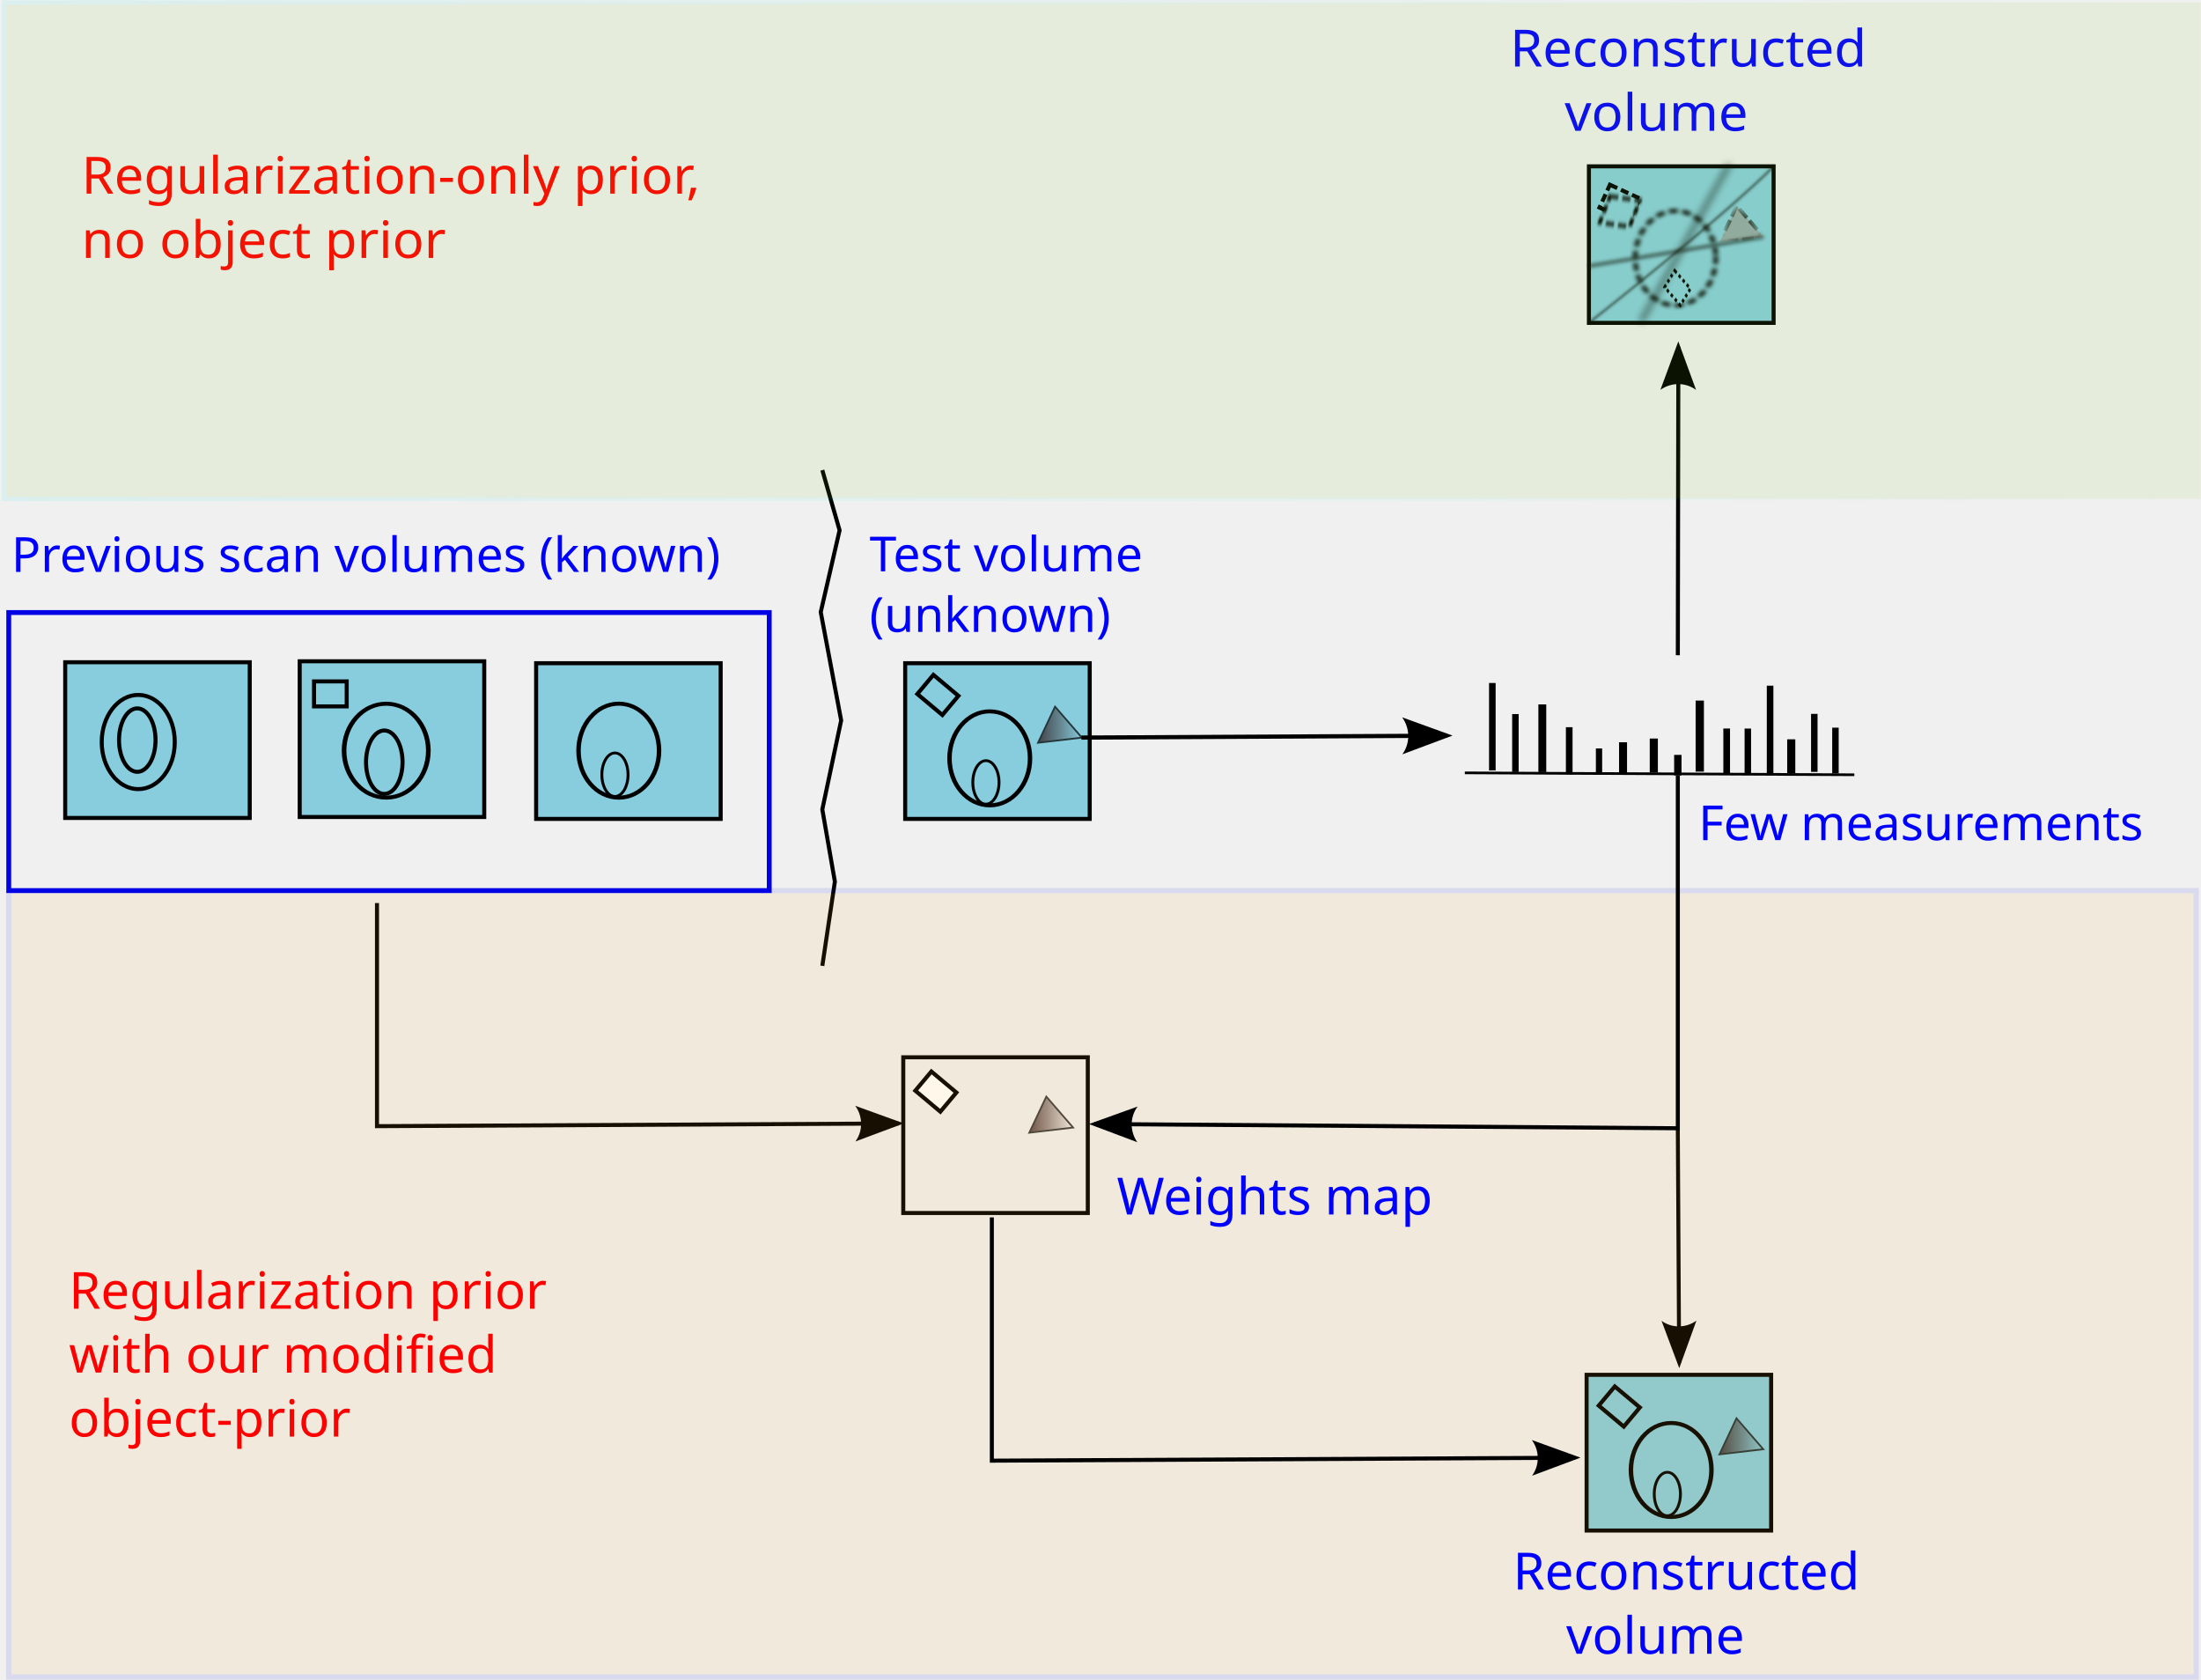
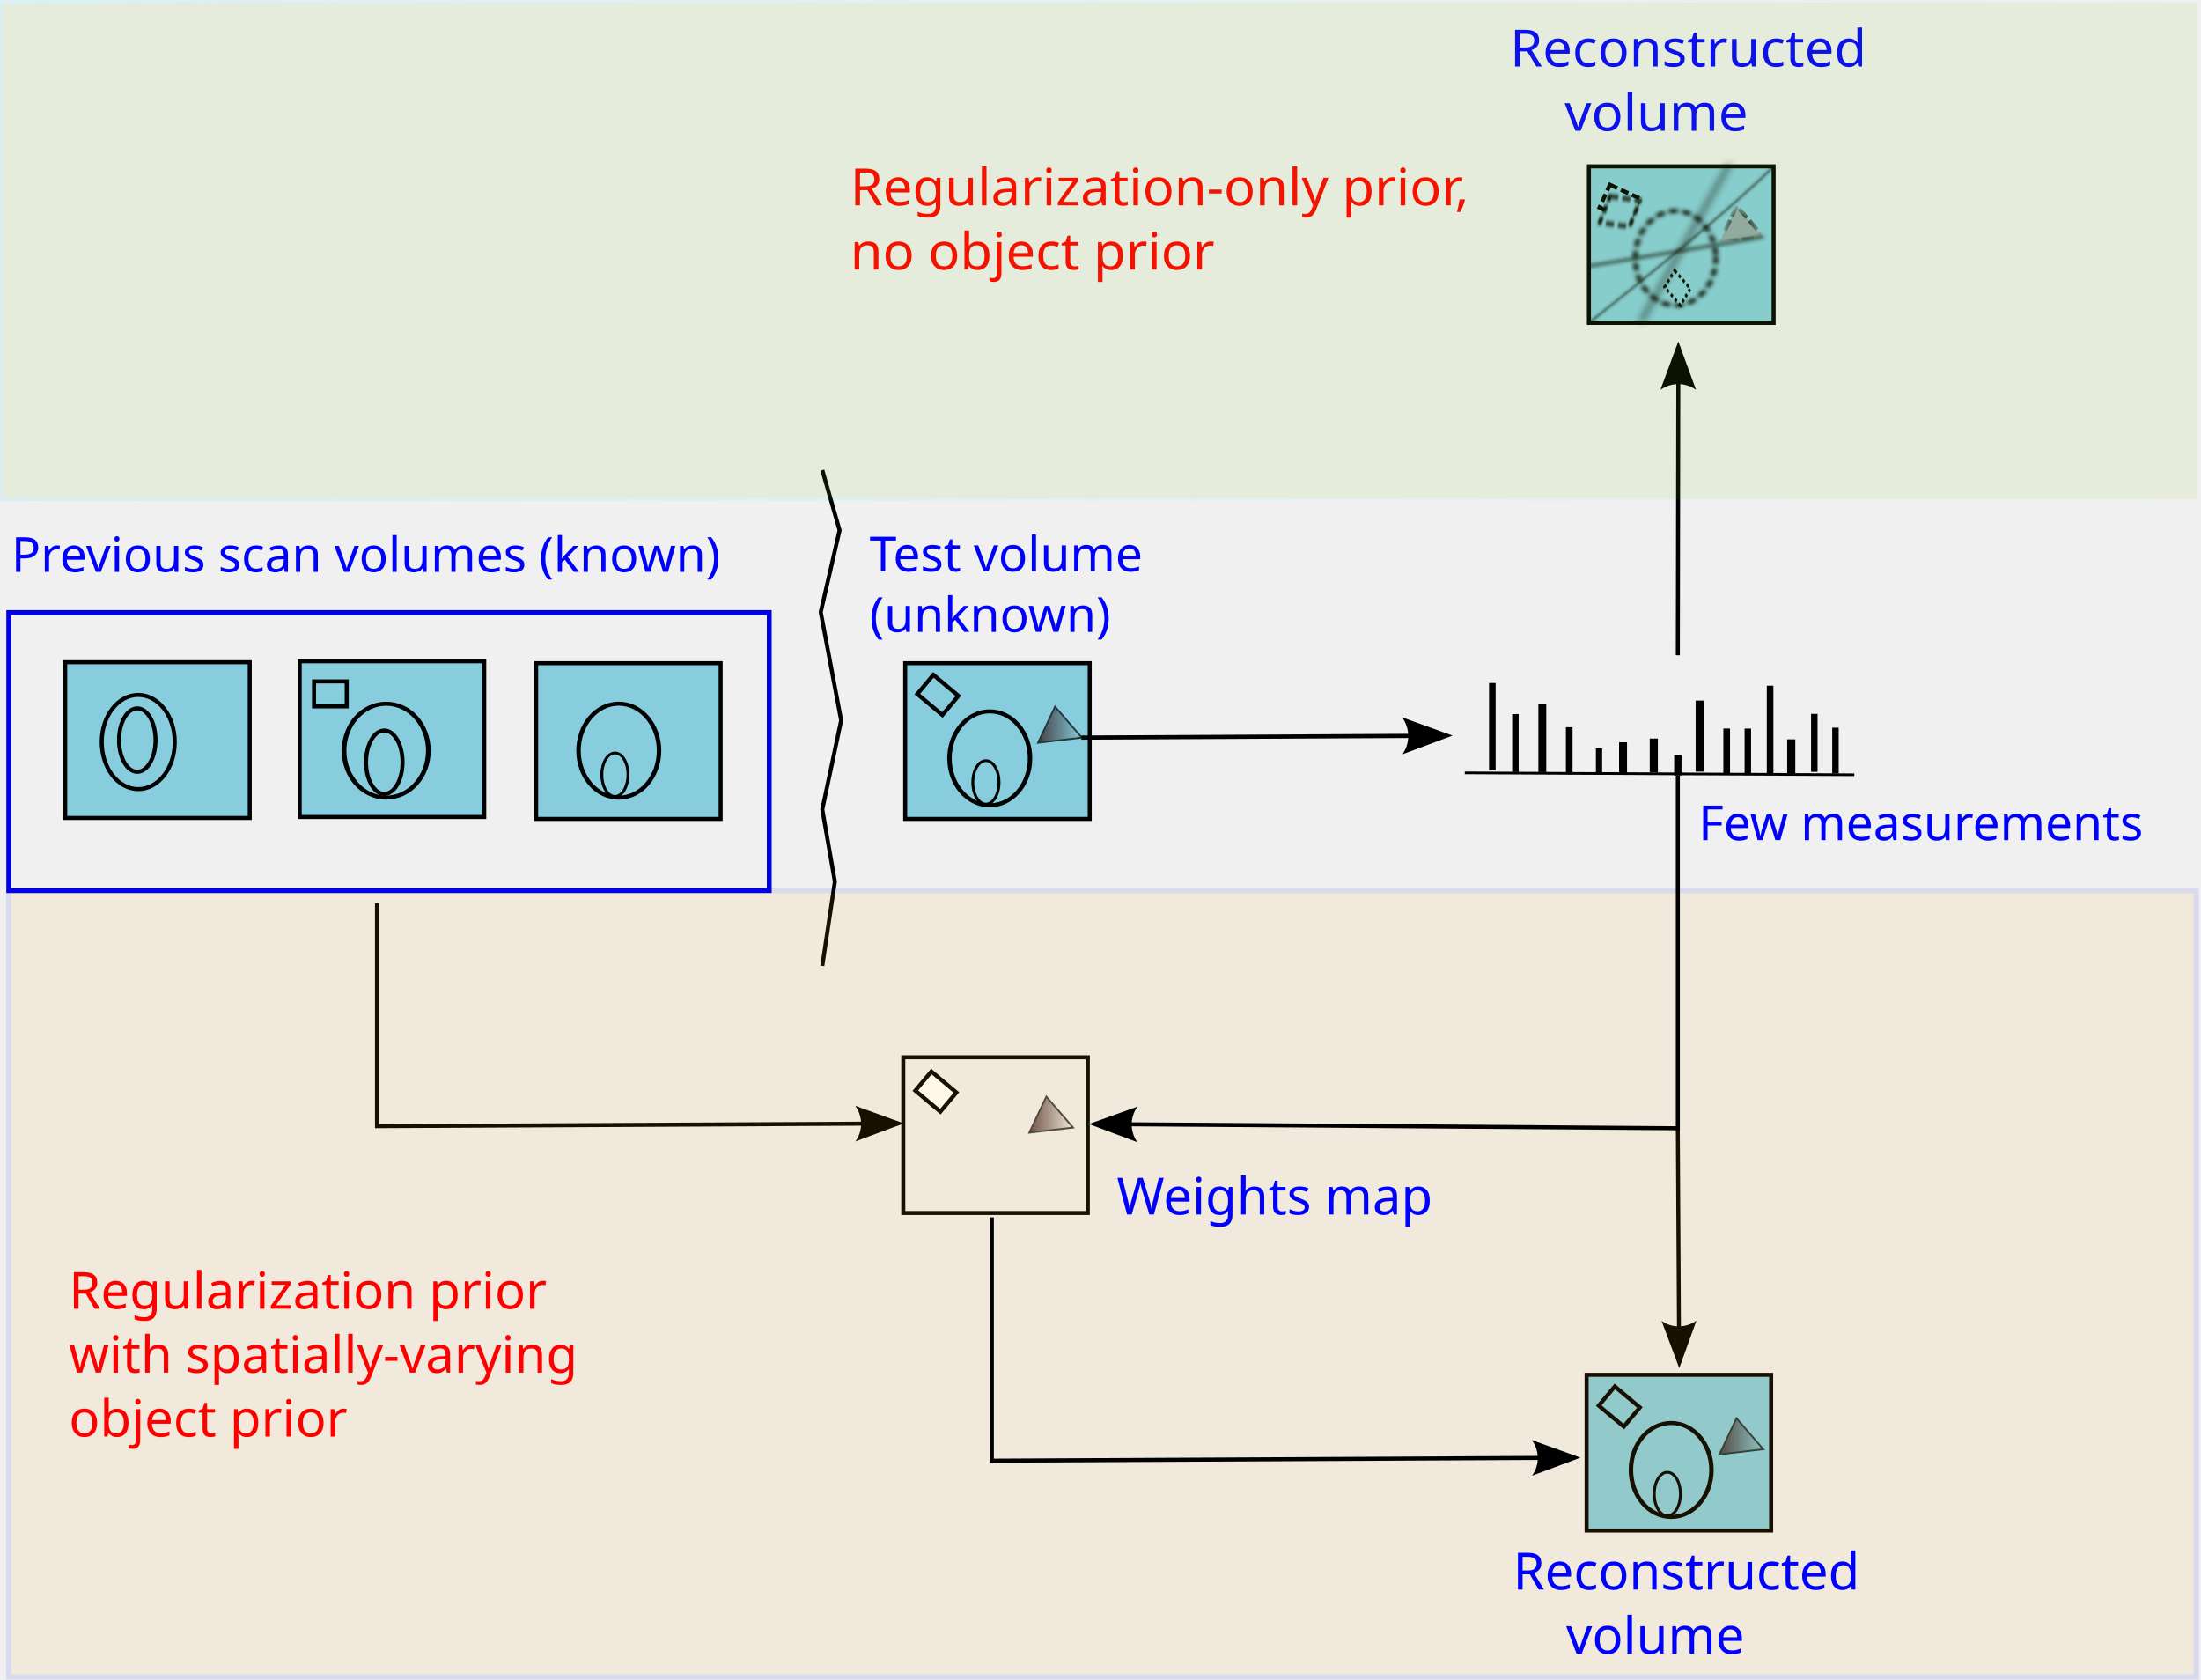
<svg xmlns="http://www.w3.org/2000/svg" xmlns:ns1="http://www.openswatchbook.org/uri/2009/osb" xmlns:xlink="http://www.w3.org/1999/xlink" width="1635.803" height="1248.169" id="svg2" version="1.1">
  <defs id="defs4">
    <linearGradient id="linearGradient2675">
      <stop style="stop-color:#00e6e6;stop-opacity:1;" offset="0" id="stop2671" />
      <stop style="stop-color:#00e6e6;stop-opacity:0;" offset="1" id="stop2673" />
    </linearGradient>
    <marker orient="auto" refY="0" refX="0" id="marker1698" style="overflow:visible">
      <path id="path1438" d="M 0,0 5,-5 -12.5,0 5,5 Z" style="fill:#000000;fill-opacity:1;fill-rule:evenodd;stroke:#000000;stroke-width:1pt;stroke-opacity:1" transform="matrix(-0.8,0,0,-0.8,-10,0)" />
    </marker>
    <linearGradient id="linearGradient5556">
      <stop style="stop-color:#000000;stop-opacity:1;" offset="0" id="stop5558" />
      <stop style="stop-color:#000000;stop-opacity:0;" offset="1" id="stop5560" />
    </linearGradient>
    <linearGradient id="linearGradient3961">
      <stop style="stop-color:#290c0c;stop-opacity:1;" offset="0" id="stop3963" />
      <stop style="stop-color:#290c0c;stop-opacity:0;" offset="1" id="stop3965" />
    </linearGradient>
    <linearGradient id="linearGradient5405" ns1:paint="solid">
      <stop style="stop-color:#5fa9a5;stop-opacity:1;" offset="0" id="stop5407" />
    </linearGradient>
    <linearGradient id="linearGradient5381" ns1:paint="solid">
      <stop style="stop-color:#fda807;stop-opacity:1;" offset="0" id="stop5383" />
    </linearGradient>
    <linearGradient id="linearGradient6031" ns1:paint="solid">
      <stop style="stop-color:#ffffff;stop-opacity:1;" offset="0" id="stop6033" />
    </linearGradient>
    <marker orient="auto" refY="0" refX="0" id="Arrow2Send" style="overflow:visible">
      <path id="path4406" style="fill-rule:evenodd;stroke-width:0.625;stroke-linejoin:round" d="M 8.719,4.034 -2.207,0.016 8.719,-4.002 c -1.745,2.372 -1.735,5.617 -6e-7,8.035 z" transform="matrix(-0.3,0,0,-0.3,0.69,0)" />
    </marker>
    <marker orient="auto" refY="0" refX="0" id="Arrow2Mend" style="overflow:visible">
      <path id="path4400" style="fill-rule:evenodd;stroke-width:0.625;stroke-linejoin:round" d="M 8.719,4.034 -2.207,0.016 8.719,-4.002 c -1.745,2.372 -1.735,5.617 -6e-7,8.035 z" transform="scale(-0.6)" />
    </marker>
    <marker orient="auto" refY="0" refX="0" id="Arrow1Lend" style="overflow:visible">
      <path id="path4435" d="M 0,0 5,-5 -12.5,0 5,5 Z" style="fill-rule:evenodd;stroke:#000000;stroke-width:1pt" transform="matrix(-0.8,0,0,-0.8,-10,0)" />
    </marker>
    <marker orient="auto" refY="0" refX="0" id="Arrow2Lend" style="overflow:visible">
      <path id="path4453" style="fill-rule:evenodd;stroke-width:0.625;stroke-linejoin:round" d="M 8.719,4.034 -2.207,0.016 8.719,-4.002 c -1.745,2.372 -1.735,5.617 -6e-7,8.035 z" transform="matrix(-1.1,0,0,-1.1,-1.1,0)" />
    </marker>
    <marker orient="auto" refY="0" refX="0" id="Arrow2Lend-2" style="overflow:visible">
      <path id="path4453-8" style="fill-rule:evenodd;stroke-width:0.625;stroke-linejoin:round" d="M 8.719,4.034 -2.207,0.016 8.719,-4.002 c -1.745,2.372 -1.735,5.617 -6e-7,8.035 z" transform="matrix(-1.1,0,0,-1.1,-1.1,0)" />
    </marker>
    <marker orient="auto" refY="0" refX="0" id="Arrow2Lend-2-1" style="overflow:visible">
      <path id="path4453-8-0" style="fill-rule:evenodd;stroke-width:0.625;stroke-linejoin:round" d="M 8.719,4.034 -2.207,0.016 8.719,-4.002 c -1.745,2.372 -1.735,5.617 -6e-7,8.035 z" transform="matrix(-1.1,0,0,-1.1,-1.1,0)" />
    </marker>
    <marker orient="auto" refY="0" refX="0" id="Arrow2Lend-3" style="overflow:visible">
      <path id="path4453-2" style="fill-rule:evenodd;stroke-width:0.625;stroke-linejoin:round" d="M 8.719,4.034 -2.207,0.016 8.719,-4.002 c -1.745,2.372 -1.735,5.617 -6e-7,8.035 z" transform="matrix(-1.1,0,0,-1.1,-1.1,0)" />
    </marker>
    <marker orient="auto" refY="0" refX="0" id="Arrow2Lend-3-6" style="overflow:visible">
      <path id="path4453-2-1" style="fill-rule:evenodd;stroke-width:0.625;stroke-linejoin:round" d="M 8.719,4.034 -2.207,0.016 8.719,-4.002 c -1.745,2.372 -1.735,5.617 -6e-7,8.035 z" transform="matrix(-1.1,0,0,-1.1,-1.1,0)" />
    </marker>
    <marker orient="auto" refY="0" refX="0" id="Arrow2Lend-0" style="overflow:visible">
      <path id="path4453-6" style="fill-rule:evenodd;stroke-width:0.625;stroke-linejoin:round" d="M 8.719,4.034 -2.207,0.016 8.719,-4.002 c -1.745,2.372 -1.735,5.617 -6e-7,8.035 z" transform="matrix(-1.1,0,0,-1.1,-1.1,0)" />
    </marker>
    <filter id="filter3195" x="-0.25" width="1.5" y="-0.25" height="1.5" style="color-interpolation-filters:sRGB">
      <feColorMatrix id="feColorMatrix3197" values="1 0 0 0 0 0 1 0 0 0 0 0 1 0 0 0 0 0 1 0 " result="result7" />
      <feGaussianBlur id="feGaussianBlur3199" result="result6" stdDeviation="5" />
      <feComposite id="feComposite3201" in2="result7" operator="atop" in="result6" result="result91" />
      <feComposite id="feComposite3203" in2="result91" operator="in" result="fbSourceGraphic" />
      <feColorMatrix result="fbSourceGraphicAlpha" in="fbSourceGraphic" values="0 0 0 -1 0 0 0 0 -1 0 0 0 0 -1 0 0 0 0 1 0" id="feColorMatrix3205" />
      <feColorMatrix id="feColorMatrix3207" values="1 0 0 0 0 0 1 0 0 0 0 0 1 0 0 0 0 0 1 0 " result="result7" in="fbSourceGraphic" />
      <feGaussianBlur id="feGaussianBlur3209" result="result6" stdDeviation="5" />
      <feComposite id="feComposite3211" in2="result7" operator="atop" in="result6" result="result91" />
      <feComposite id="feComposite3213" in2="result91" operator="in" result="fbSourceGraphic" />
      <feColorMatrix result="fbSourceGraphicAlpha" in="fbSourceGraphic" values="0 0 0 -1 0 0 0 0 -1 0 0 0 0 -1 0 0 0 0 1 0" id="feColorMatrix3279" />
      <feGaussianBlur id="feGaussianBlur3281" stdDeviation="5" result="result1" in="fbSourceGraphic" />
      <feTurbulence id="feTurbulence3283" numOctaves="1" seed="0" type="fractalNoise" baseFrequency="0.1" result="result2" />
      <feDisplacementMap id="feDisplacementMap3285" in2="result2" scale="5" yChannelSelector="G" xChannelSelector="R" result="result3" in="result1" />
      <feComposite id="feComposite3287" in2="result3" operator="atop" />
    </filter>
-     <linearGradient xlink:href="#linearGradient5381" id="linearGradient5385" x1="14.22" y1="612.27" x2="1472.534" y2="612.27" gradientUnits="userSpaceOnUse" gradientTransform="matrix(1.117456,0,0,1.201569,-1.183767,-104.2926)" />
+     <linearGradient xlink:href="#linearGradient5381" id="linearGradient5385" x1="14.22" y1="612.27" x2="1472.534" y2="612.27" gradientUnits="userSpaceOnUse" gradientTransform="matrix(1.117456,0,0,1.201569,-1.183826,-104.2926)" />
    <linearGradient xlink:href="#linearGradient3961" id="linearGradient3971" x1="690.929" y1="213.076" x2="724.786" y2="213.076" gradientUnits="userSpaceOnUse" />
    <linearGradient xlink:href="#linearGradient3961-1" id="linearGradient3971-8" x1="690.929" y1="213.076" x2="724.786" y2="213.076" gradientUnits="userSpaceOnUse" />
    <linearGradient id="linearGradient3961-1">
      <stop style="stop-color:#290c0c;stop-opacity:1;" offset="0" id="stop3963-0" />
      <stop style="stop-color:#290c0c;stop-opacity:0;" offset="1" id="stop3965-7" />
    </linearGradient>
    <linearGradient gradientTransform="translate(-5.065489,-3.077751)" y2="213.076" x2="724.786" y1="213.076" x1="690.929" gradientUnits="userSpaceOnUse" id="linearGradient5461" xlink:href="#linearGradient3961-1" />
    <linearGradient xlink:href="#linearGradient3961-0" id="linearGradient3971-1" x1="690.929" y1="213.076" x2="724.786" y2="213.076" gradientUnits="userSpaceOnUse" />
    <linearGradient id="linearGradient3961-0">
      <stop style="stop-color:#290c0c;stop-opacity:1;" offset="0" id="stop3963-2" />
      <stop style="stop-color:#290c0c;stop-opacity:0;" offset="1" id="stop3965-5" />
    </linearGradient>
    <linearGradient xlink:href="#linearGradient3961" id="linearGradient5564" gradientUnits="userSpaceOnUse" x1="690.929" y1="213.076" x2="724.786" y2="213.076" />
    <radialGradient xlink:href="#linearGradient5556" id="radialGradient3233" gradientUnits="userSpaceOnUse" gradientTransform="matrix(1,0,0,0.8388372,0,-25.09556)" cx="784.806" cy="-155.716" fx="784.806" fy="-155.716" r="17.728" />
    <filter style="color-interpolation-filters:sRGB" id="filter1177" x="-0.096" width="1.193" y="-0.128" height="1.256">
      <feGaussianBlur stdDeviation="1.232" id="feGaussianBlur1179" />
    </filter>
    <filter style="color-interpolation-filters:sRGB" id="filter1319" x="-0.068" width="1.137" y="-0.053" height="1.106">
      <feGaussianBlur stdDeviation="1.546" id="feGaussianBlur1321" />
    </filter>
    <filter style="color-interpolation-filters:sRGB" id="filter1380" x="-0.043" width="1.085" y="-0.032" height="1.063">
      <feGaussianBlur stdDeviation="0.357" id="feGaussianBlur1382" />
    </filter>
    <filter style="color-interpolation-filters:sRGB" id="filter1384" x="-0.022" width="1.044" y="-0.026" height="1.052">
      <feGaussianBlur stdDeviation="1.268" id="feGaussianBlur1386" />
    </filter>
    <filter style="color-interpolation-filters:sRGB" id="filter1425" x="-0.1" width="1.2" y="-0.056" height="1.112">
      <feGaussianBlur stdDeviation="2.743" id="feGaussianBlur1427" />
    </filter>
    <filter style="color-interpolation-filters:sRGB" id="filter1431" x="-0.028" width="1.056" y="-0.168" height="1.337">
      <feGaussianBlur stdDeviation="1.512" id="feGaussianBlur1433" />
    </filter>
    <marker orient="auto" refY="0" refX="0" id="Arrow2Lend-0-3" style="overflow:visible">
      <path id="path4453-6-5" style="fill-rule:evenodd;stroke-width:0.625;stroke-linejoin:round" d="M 8.719,4.034 -2.207,0.016 8.719,-4.002 c -1.745,2.372 -1.735,5.617 -6e-7,8.035 z" transform="matrix(-1.1,0,0,-1.1,-1.1,0)" />
    </marker>
    <marker orient="auto" refY="0" refX="0" id="Arrow2Lend-0-7" style="overflow:visible">
      <path id="path4453-6-0" style="fill-rule:evenodd;stroke-width:0.625;stroke-linejoin:round" d="M 8.719,4.034 -2.207,0.016 8.719,-4.002 c -1.745,2.372 -1.735,5.617 -6e-7,8.035 z" transform="matrix(-1.1,0,0,-1.1,-1.1,0)" />
    </marker>
    <marker orient="auto" refY="0" refX="0" id="Arrow2Lend-0-36" style="overflow:visible">
      <path id="path4453-6-06" style="fill-rule:evenodd;stroke-width:0.625;stroke-linejoin:round" d="M 8.719,4.034 -2.207,0.016 8.719,-4.002 c -1.745,2.372 -1.735,5.617 -6e-7,8.035 z" transform="matrix(-1.1,0,0,-1.1,-1.1,0)" />
    </marker>
    <marker orient="auto" refY="0" refX="0" id="Arrow2Lend-0-7-1" style="overflow:visible">
      <path id="path4453-6-0-8" style="fill-rule:evenodd;stroke-width:0.625;stroke-linejoin:round" d="M 8.719,4.034 -2.207,0.016 8.719,-4.002 c -1.745,2.372 -1.735,5.617 -6e-7,8.035 z" transform="matrix(-1.1,0,0,-1.1,-1.1,0)" />
    </marker>
    <marker orient="auto" refY="0" refX="0" id="Arrow2Lend-3-9" style="overflow:visible">
      <path id="path4453-2-2" style="fill-rule:evenodd;stroke-width:0.625;stroke-linejoin:round" d="M 8.719,4.034 -2.207,0.016 8.719,-4.002 c -1.745,2.372 -1.735,5.617 -6e-7,8.035 z" transform="matrix(-1.1,0,0,-1.1,-1.1,0)" />
    </marker>
    <marker orient="auto" refY="0" refX="0" id="Arrow2Lend-0-2" style="overflow:visible">
      <path id="path4453-6-3" style="fill-rule:evenodd;stroke-width:0.625;stroke-linejoin:round" d="M 8.719,4.034 -2.207,0.016 8.719,-4.002 c -1.745,2.372 -1.735,5.617 -6e-7,8.035 z" transform="matrix(-1.1,0,0,-1.1,-1.1,0)" />
    </marker>
-     <linearGradient xlink:href="#linearGradient2675" id="linearGradient2677" x1="16.172" y1="-136.549" x2="1645.915" y2="-136.549" gradientUnits="userSpaceOnUse" gradientTransform="matrix(1.003723,0,0,0.9999843,-4.713517,0.2163887)" />
+     <linearGradient xlink:href="#linearGradient2675" id="linearGradient2677" x1="16.172" y1="-136.549" x2="1645.915" y2="-136.549" gradientUnits="userSpaceOnUse" gradientTransform="matrix(1.003723,0,0,0.9999843,-6.877509,0.2163853)" />
  </defs>
  <g id="layer1" transform="translate(-10.11116,322.6198)">
    <rect style="opacity:0.996;fill:#87cdde;fill-opacity:1;stroke:#000000;stroke-width:3;stroke-miterlimit:4;stroke-dasharray:none;stroke-opacity:1" id="rect2985" width="137.143" height="115.714" x="58.571" y="169.505" />
    <ellipse style="opacity:0.996;fill:#87cdde;fill-opacity:1;stroke:#000000;stroke-width:3;stroke-miterlimit:4;stroke-dasharray:none;stroke-opacity:1" id="path2993" transform="translate(0,5.714286)" cx="112.857" cy="223.076" rx="27.143" ry="35" />
    <ellipse style="opacity:0.996;fill:#87cdde;fill-opacity:1;stroke:#000000;stroke-width:3;stroke-miterlimit:4;stroke-dasharray:none;stroke-opacity:1" id="path2997" transform="translate(0,4.285714)" cx="112.143" cy="223.076" rx="13.571" ry="23.571" />
    <rect style="opacity:0.996;fill:#87cdde;fill-opacity:1;stroke:#000000;stroke-width:3;stroke-miterlimit:4;stroke-dasharray:none;stroke-opacity:1" id="rect2985-3" width="137.143" height="115.714" x="232.857" y="168.791" />
    <g id="g3378" transform="translate(1.428571,7.142857)">
      <ellipse id="path2993-7" style="opacity:0.996;fill:#87cdde;fill-opacity:1;stroke:#000000;stroke-width:3;stroke-miterlimit:4;stroke-dasharray:none;stroke-opacity:1" transform="matrix(1.153887,0,0,0.996892,165.4899,5.693335)" cx="112.857" cy="223.076" rx="27.143" ry="35" />
      <ellipse id="path2997-5" style="opacity:0.996;fill:#87cdde;fill-opacity:1;stroke:#000000;stroke-width:3;stroke-miterlimit:4;stroke-dasharray:none;stroke-opacity:1" transform="translate(182.1429,13.57143)" cx="112.143" cy="223.076" rx="13.571" ry="23.571" />
    </g>
    <rect style="opacity:0.996;fill:#87cdde;fill-opacity:1;stroke:#000000;stroke-width:3;stroke-miterlimit:4;stroke-dasharray:none;stroke-opacity:1" id="rect2985-3-3" width="137.143" height="115.714" x="408.571" y="170.219" />
    <g id="g3321">
      <ellipse id="path2993-7-5" style="opacity:0.996;fill:#87cdde;fill-opacity:1;stroke:#000000;stroke-width:3;stroke-miterlimit:4;stroke-dasharray:none;stroke-opacity:1" transform="matrix(1.102559,0,0,0.9979031,345.5683,12.61062)" cx="112.857" cy="223.076" rx="27.143" ry="35" />
      <ellipse id="path2997-5-6" style="opacity:0.996;fill:#87cdde;fill-opacity:1;stroke:#000000;stroke-width:3;stroke-miterlimit:4;stroke-dasharray:none;stroke-opacity:1" transform="matrix(0.7172276,0,0,0.6856765,386.7109,100.1182)" cx="112.143" cy="223.076" rx="13.571" ry="23.571" />
    </g>
    <g id="g3394" transform="translate(80,1.428571)">
      <g id="g5498" transform="translate(10,1.428571)">
        <rect style="opacity:0.996;fill:#87cdde;fill-opacity:1;stroke:#000000;stroke-width:3;stroke-miterlimit:4;stroke-dasharray:none;stroke-opacity:1" id="rect2985-3-3-2" width="137.143" height="115.714" x="592.857" y="167.362" />
        <rect transform="rotate(39.98666)" style="opacity:0.996;fill:#87cdde;fill-opacity:1;stroke:#000000;stroke-width:3;stroke-miterlimit:4;stroke-dasharray:none;stroke-opacity:1" id="rect3071-2" width="24.286" height="18.571" x="583.404" y="-259.575" />
        <path style="opacity:0.734;fill:url(#linearGradient5564);fill-opacity:1;stroke:#000000;stroke-width:1.303px;stroke-linecap:butt;stroke-linejoin:miter;stroke-opacity:1" d="m 704.24,199.657 -12.66,26.839 32.554,-3.834 z" id="path3220" />
        <g transform="translate(185.7143,2.857142)" id="g3321-6">
          <ellipse id="path2993-7-5-2" style="opacity:0.996;fill:#87cdde;fill-opacity:1;stroke:#000000;stroke-width:3;stroke-miterlimit:4;stroke-dasharray:none;stroke-opacity:1" transform="matrix(1.102559,0,0,0.9979031,345.5683,12.61062)" cx="112.857" cy="223.076" rx="27.143" ry="35" />
          <ellipse id="path2997-5-6-61" style="opacity:0.996;fill:#87cdde;fill-opacity:1;stroke:#000000;stroke-width:3;stroke-miterlimit:4;stroke-dasharray:none;stroke-opacity:1" transform="matrix(0.7172276,0,0,0.6856765,386.7109,100.1182)" cx="112.143" cy="223.076" rx="13.571" ry="23.571" />
        </g>
      </g>
      <rect y="-38.088" x="780.267" height="18.571" width="24.286" id="rect3071-2-67" style="opacity:0.996;fill:#ffffff;fill-opacity:1;stroke:#000000;stroke-width:3;stroke-miterlimit:4;stroke-dasharray:none;stroke-opacity:1" transform="rotate(39.98666)" />
      <g transform="translate(516.4393,530.2486)" id="g5498-1">
        <rect style="opacity:0.996;fill:#87cdde;fill-opacity:1;stroke:#000000;stroke-width:3;stroke-miterlimit:4;stroke-dasharray:none;stroke-opacity:1" id="rect2985-3-3-2-9" width="137.143" height="115.714" x="592.857" y="167.362" />
        <rect transform="rotate(39.98666)" style="opacity:0.996;fill:#87cdde;fill-opacity:1;stroke:#000000;stroke-width:3;stroke-miterlimit:4;stroke-dasharray:none;stroke-opacity:1" id="rect3071-2-7" width="24.286" height="18.571" x="583.404" y="-259.575" />
        <path style="opacity:0.734;fill:url(#linearGradient3971-1);fill-opacity:1;stroke:#000000;stroke-width:1.303px;stroke-linecap:butt;stroke-linejoin:miter;stroke-opacity:1" d="m 704.24,199.657 -12.66,26.839 32.554,-3.834 z" id="path3220-1" />
        <g transform="translate(185.7143,2.857142)" id="g3321-6-3">
          <ellipse id="path2993-7-5-2-1" style="opacity:0.996;fill:#87cdde;fill-opacity:1;stroke:#000000;stroke-width:3;stroke-miterlimit:4;stroke-dasharray:none;stroke-opacity:1" transform="matrix(1.102559,0,0,0.9979031,345.5683,12.61062)" cx="112.857" cy="223.076" rx="27.143" ry="35" />
          <ellipse id="path2997-5-6-61-2" style="opacity:0.996;fill:#87cdde;fill-opacity:1;stroke:#000000;stroke-width:3;stroke-miterlimit:4;stroke-dasharray:none;stroke-opacity:1" transform="matrix(0.7172276,0,0,0.6856765,386.7109,100.1182)" cx="112.143" cy="223.076" rx="13.571" ry="23.571" />
        </g>
      </g>
    </g>
    <text xml:space="preserve" style="font-style:normal;font-variant:normal;font-weight:normal;font-stretch:normal;line-height:0%;font-family:sans-serif;-inkscape-font-specification:Sans;text-align:start;letter-spacing:0px;word-spacing:0px;writing-mode:lr-tb;text-anchor:start;fill:#0000ff;fill-opacity:1;stroke:none" x="18.571" y="102.362" id="text3402">
      <tspan id="tspan3404" x="18.571" y="102.362" style="font-size:36px;line-height:1.25;font-family:sans-serif">Previous scan volumes (known)</tspan>
    </text>
    <text xml:space="preserve" style="font-style:normal;font-variant:normal;font-weight:normal;font-stretch:normal;line-height:0%;font-family:sans-serif;-inkscape-font-specification:Sans;text-align:start;letter-spacing:0px;word-spacing:0px;writing-mode:lr-tb;text-anchor:start;fill:#0000ff;fill-opacity:1;stroke:none" x="656.385" y="101.969" id="text3402-7">
      <tspan x="656.385" y="101.969" id="tspan5431" style="font-size:36px;line-height:1.25;font-family:sans-serif">Test volume</tspan>
      <tspan x="656.385" y="146.969" id="tspan5435" style="font-size:36px;line-height:1.25;font-family:sans-serif">(unknown)</tspan>
    </text>
    <path style="fill:none;stroke:#000000;stroke-width:3;stroke-linecap:butt;stroke-linejoin:miter;stroke-miterlimit:4;stroke-dasharray:none;stroke-opacity:1" d="m 621.265,26.746 12.841,44.706 -14.008,60.8 15.175,80.47 -14.008,66.165 9.339,53.647 -9.339,62.588" id="path3464" />
    <g id="g3394-7" transform="translate(-110,277.1429)">
      <g id="g6255" transform="translate(198.5714,18.57143)">
        <rect style="opacity:0.996;fill:#000000;fill-opacity:0;stroke:#000000;stroke-width:3;stroke-miterlimit:4;stroke-dasharray:none;stroke-opacity:1" id="rect2985-3-3-2-3" width="137.143" height="115.714" x="592.857" y="167.362" />
        <path id="path3220-6" d="m 699.175,196.579 -12.66,26.839 32.554,-3.834 z" style="opacity:0.734;fill:url(#linearGradient5461);fill-opacity:1;stroke:#000000;stroke-width:1.303px;stroke-linecap:butt;stroke-linejoin:miter;stroke-opacity:1" />
      </g>
    </g>
    <path style="fill:#f50000;fill-opacity:1;stroke:#000000;stroke-width:2.935;stroke-linecap:butt;stroke-linejoin:miter;stroke-miterlimit:4;stroke-dasharray:none;stroke-opacity:1;marker-end:url(#Arrow2Lend-3)" d="m 1257.078,515.978 0.994,174.225" id="path3096" />
    <rect y="-202.315" x="-267.786" height="18.571" width="24.286" id="rect3071-2-0-3" style="opacity:0.996;fill:#87cdde;fill-opacity:1;stroke:#000000;stroke-width:3;stroke-miterlimit:4;stroke-dasharray:none;stroke-opacity:1" transform="scale(-1)" />
    <rect style="opacity:0.996;fill:none;stroke:#0000e6;stroke-width:3.604;stroke-miterlimit:4;stroke-dasharray:none;stroke-dashoffset:8.109;stroke-opacity:1" id="rect6029" width="565.213" height="206.641" x="16.608" y="132.566" />
    <path style="fill:none;stroke:#000000;stroke-width:3;stroke-linecap:butt;stroke-linejoin:miter;stroke-miterlimit:4;stroke-dasharray:none;stroke-opacity:1;marker-end:url(#Arrow2Lend-0)" d="m 290.293,348.472 v 165.787 l 387.57,-1.997" id="path6645" />
    <rect style="opacity:0.092;fill:url(#linearGradient5385);fill-opacity:1;stroke:#0000e6;stroke-width:3.943;stroke-miterlimit:4;stroke-dasharray:none;stroke-dashoffset:8.109;stroke-opacity:1" id="rect4307-3" width="1625.8" height="584.371" x="16.608" y="339.207" />
    <text xml:space="preserve" style="font-style:normal;font-variant:normal;font-weight:normal;font-stretch:normal;line-height:0%;font-family:sans-serif;-inkscape-font-specification:Sans;text-align:start;letter-spacing:0px;word-spacing:0px;writing-mode:lr-tb;text-anchor:start;fill:#0000ff;fill-opacity:1;stroke:none" x="21.828" y="649.924" id="text3402-7-6-6-5">
      <tspan x="21.828" y="649.924" style="font-style:normal;font-variant:normal;font-weight:normal;font-stretch:normal;font-size:38px;line-height:125%;font-family:Sans;-inkscape-font-specification:'Sans Bold';text-align:start;writing-mode:lr-tb;text-anchor:start;fill:#ff0000" id="tspan218">    Regularization prior</tspan>
-       <tspan x="21.828" y="697.424" style="font-style:normal;font-variant:normal;font-weight:normal;font-stretch:normal;font-size:38px;line-height:125%;font-family:Sans;-inkscape-font-specification:'Sans Bold';text-align:start;writing-mode:lr-tb;text-anchor:start;fill:#ff0000" id="tspan232">    with our modified</tspan>
-       <tspan x="21.828" y="744.924" style="font-style:normal;font-variant:normal;font-weight:normal;font-stretch:normal;font-size:38px;line-height:125%;font-family:Sans;-inkscape-font-specification:'Sans Bold';text-align:start;writing-mode:lr-tb;text-anchor:start;fill:#ff0000" id="tspan234">    object-prior</tspan>
+       <tspan x="21.828" y="697.424" style="font-style:normal;font-variant:normal;font-weight:normal;font-stretch:normal;font-size:38px;line-height:125%;font-family:Sans;-inkscape-font-specification:'Sans Bold';text-align:start;writing-mode:lr-tb;text-anchor:start;fill:#ff0000" id="tspan232">    with spatially-varying</tspan>
+       <tspan x="21.828" y="744.924" style="font-style:normal;font-variant:normal;font-weight:normal;font-stretch:normal;font-size:38px;line-height:125%;font-family:Sans;-inkscape-font-specification:'Sans Bold';text-align:start;writing-mode:lr-tb;text-anchor:start;fill:#ff0000" id="tspan234">    object prior</tspan>
      <tspan x="21.828" y="761.92" style="font-style:normal;font-variant:normal;font-weight:normal;font-stretch:normal;font-size:38px;line-height:125%;font-family:Sans;-inkscape-font-specification:'Sans Bold';text-align:start;writing-mode:lr-tb;text-anchor:start;fill:#ff0000" id="tspan230" />
      <tspan x="21.828" y="761.92" style="font-style:normal;font-variant:normal;font-weight:normal;font-stretch:normal;font-size:38px;line-height:125%;font-family:Sans;-inkscape-font-specification:'Sans Bold';text-align:start;writing-mode:lr-tb;text-anchor:start;fill:#ff0000" id="tspan222" />
    </text>
    <g id="g3959" transform="translate(161.4286,-348.5714)">
      <g style="stroke-width:1.975;stroke-miterlimit:4;stroke-dasharray:none" transform="matrix(1.025205,0,0,1,-31.76795,0)" id="g5589" />
    </g>
    <g transform="matrix(1.028454,0,0,1.005326,-50.50356,5.342083)" id="g3149">
-       <text id="text3402-7-6-6" y="-183.073" x="78.31" style="font-style:normal;font-variant:normal;font-weight:normal;font-stretch:normal;line-height:0%;font-family:sans-serif;-inkscape-font-specification:Sans;text-align:start;letter-spacing:0px;word-spacing:0px;writing-mode:lr-tb;text-anchor:start;fill:#0000ff;fill-opacity:1;stroke:none" xml:space="preserve">
-         <tspan style="font-style:normal;font-variant:normal;font-weight:normal;font-stretch:normal;font-size:38px;line-height:125%;font-family:Sans;-inkscape-font-specification:'Sans Bold';text-align:start;writing-mode:lr-tb;text-anchor:start;fill:#ff0000" y="-183.073" x="78.31" id="tspan214">    Regularization-only prior,</tspan>
-         <tspan style="font-style:normal;font-variant:normal;font-weight:normal;font-stretch:normal;font-size:38px;line-height:125%;font-family:Sans;-inkscape-font-specification:'Sans Bold';text-align:start;writing-mode:lr-tb;text-anchor:start;fill:#ff0000" y="-135.573" x="78.31" id="tspan226">    no object prior</tspan>
+       <text id="text3402-7-6-6" y="-174.463" x="633.798" style="font-style:normal;font-variant:normal;font-weight:normal;font-stretch:normal;line-height:0%;font-family:sans-serif;-inkscape-font-specification:Sans;text-align:start;letter-spacing:0px;word-spacing:0px;writing-mode:lr-tb;text-anchor:start;fill:#0000ff;fill-opacity:1;stroke:none" xml:space="preserve">
+         <tspan style="font-style:normal;font-variant:normal;font-weight:normal;font-stretch:normal;font-size:38px;line-height:125%;font-family:Sans;-inkscape-font-specification:'Sans Bold';text-align:start;writing-mode:lr-tb;text-anchor:start;fill:#ff0000" y="-174.463" x="633.798" id="tspan214">    Regularization-only prior,</tspan>
+         <tspan style="font-style:normal;font-variant:normal;font-weight:normal;font-stretch:normal;font-size:38px;line-height:125%;font-family:Sans;-inkscape-font-specification:'Sans Bold';text-align:start;writing-mode:lr-tb;text-anchor:start;fill:#ff0000" y="-126.963" x="633.798" id="tspan226">    no object prior</tspan>
      </text>
      <text id="text3402-7-6-6-3" y="-277.053" x="1150.121" style="font-style:normal;font-variant:normal;font-weight:normal;font-stretch:normal;line-height:0%;font-family:sans-serif;-inkscape-font-specification:Sans;text-align:start;letter-spacing:0px;word-spacing:0px;writing-mode:lr-tb;text-anchor:start;fill:#0000ff;fill-opacity:1;stroke:none" xml:space="preserve">
        <tspan style="font-style:normal;font-variant:normal;font-weight:normal;font-stretch:normal;font-size:38px;line-height:125%;font-family:sans-serif;-inkscape-font-specification:Sans;text-align:start;writing-mode:lr-tb;text-anchor:start" id="tspan4348-7" y="-277.053" x="1150.121">Reconstructed</tspan>
        <tspan id="tspan3151" style="font-style:normal;font-variant:normal;font-weight:normal;font-stretch:normal;font-size:38px;line-height:125%;font-family:sans-serif;-inkscape-font-specification:Sans;text-align:start;writing-mode:lr-tb;text-anchor:start" y="-229.553" x="1150.121">    volume</tspan>
      </text>
    </g>
    <rect y="-72.858" x="-146.623" height="100" width="660.583" id="rect3123" style="opacity:0;fill:#0000ff;fill-opacity:1;stroke:#0000ff;stroke-width:4.002;stroke-linejoin:bevel;stroke-miterlimit:4;stroke-dasharray:none;stroke-dashoffset:0;stroke-opacity:1" />
    <text transform="scale(0.9973477,1.002659)" xml:space="preserve" style="font-style:normal;font-variant:normal;font-weight:normal;font-stretch:normal;line-height:0%;font-family:sans-serif;-inkscape-font-specification:Sans;text-align:start;letter-spacing:0px;word-spacing:0px;writing-mode:lr-tb;text-anchor:start;fill:#0000ff;fill-opacity:1;stroke:none" x="1137.617" y="856.312" id="text3402-7-6-6-53">
      <tspan x="1137.617" y="856.312" id="tspan4348-6" style="font-style:normal;font-variant:normal;font-weight:normal;font-stretch:normal;font-size:38.101px;line-height:125%;font-family:sans-serif;-inkscape-font-specification:Sans;text-align:start;writing-mode:lr-tb;text-anchor:start">Reconstructed</tspan>
      <tspan x="1137.617" y="903.938" style="font-style:normal;font-variant:normal;font-weight:normal;font-stretch:normal;font-size:38.101px;line-height:125%;font-family:sans-serif;-inkscape-font-specification:Sans;text-align:start;writing-mode:lr-tb;text-anchor:start" id="tspan3166">    volume</tspan>
    </text>
    <text transform="scale(0.9973477,1.002659)" xml:space="preserve" style="font-style:normal;font-variant:normal;font-weight:normal;font-stretch:normal;line-height:0%;font-family:sans-serif;-inkscape-font-specification:Sans;text-align:start;letter-spacing:0px;word-spacing:0px;writing-mode:lr-tb;text-anchor:start;fill:#0000ff;fill-opacity:1;stroke:none" x="842.366" y="544.672" id="text3402-7-6-6-53-2">
      <tspan x="842.366" y="547.789" style="font-style:normal;font-variant:normal;font-weight:normal;font-stretch:normal;font-size:38.101px;line-height:125%;font-family:sans-serif;-inkscape-font-specification:Sans;text-align:start;writing-mode:lr-tb;text-anchor:start" id="tspan3166-1" />
      <tspan x="842.366" y="578.383" style="font-style:normal;font-variant:normal;font-weight:normal;font-stretch:normal;font-size:38.101px;line-height:125%;font-family:sans-serif;-inkscape-font-specification:Sans;text-align:start;writing-mode:lr-tb;text-anchor:start" id="tspan3194">Weights map</tspan>
    </text>
    <flowRoot xml:space="preserve" id="flowRoot3202" style="font-style:normal;font-weight:normal;line-height:0.01%;font-family:sans-serif;letter-spacing:0px;word-spacing:0px;fill:#000000;fill-opacity:1;stroke:none" transform="translate(14.80593,-206.8871)">
      <flowRegion id="flowRegion3204" style="font-family:sans-serif">
        <rect id="rect3206" width="14.286" height="101.429" x="432.857" y="1261.172" style="font-family:sans-serif" />
      </flowRegion>
      <flowPara id="flowPara3208" style="font-size:40px;line-height:1.25;font-family:sans-serif"> </flowPara>
    </flowRoot>
    <g id="g3959-3" transform="translate(-104.2681,8.67519)">
      <path id="path5451-6" d="M 1223.5,241.236 V 176.25" style="fill:none;stroke:#000000;stroke-width:4.89;stroke-linecap:butt;stroke-linejoin:miter;stroke-miterlimit:4;stroke-dasharray:none;stroke-opacity:1" />
      <path id="path5451-2-7" d="M 1240.643,242.428 V 199.345" style="fill:none;stroke:#000000;stroke-width:4.828;stroke-linecap:butt;stroke-linejoin:miter;stroke-miterlimit:4;stroke-dasharray:none;stroke-opacity:1" />
      <path id="path5451-2-1-5" d="M 1260.643,242.476 V 192.154" style="fill:none;stroke:#000000;stroke-width:5.849;stroke-linecap:butt;stroke-linejoin:miter;stroke-miterlimit:4;stroke-dasharray:none;stroke-opacity:1" />
      <path id="path5451-2-2-35" d="M 1280.643,244.104 V 209.097" style="fill:none;stroke:#000000;stroke-width:4.949;stroke-linecap:butt;stroke-linejoin:miter;stroke-miterlimit:4;stroke-dasharray:none;stroke-opacity:1" />
      <path id="path5451-2-2-7-62" d="M 1302.786,244.038 V 224.877" style="fill:none;stroke:#000000;stroke-width:4.659;stroke-linecap:butt;stroke-linejoin:miter;stroke-miterlimit:4;stroke-dasharray:none;stroke-opacity:1" />
      <path id="path5451-2-2-0-9" d="M 1320.643,244.335 V 220.294" style="fill:none;stroke:#000000;stroke-width:5.923;stroke-linecap:butt;stroke-linejoin:miter;stroke-miterlimit:4;stroke-dasharray:none;stroke-opacity:1" />
      <path id="path5451-2-2-9-1" d="M 1343.5,242.818 V 217.526" style="fill:none;stroke:#000000;stroke-width:6.036;stroke-linecap:butt;stroke-linejoin:miter;stroke-miterlimit:4;stroke-dasharray:none;stroke-opacity:1" />
      <path id="path5451-2-2-3-2" d="M 1361.357,244.96 V 229.67" style="fill:none;stroke:#000000;stroke-width:5.47;stroke-linecap:butt;stroke-linejoin:miter;stroke-miterlimit:4;stroke-dasharray:none;stroke-opacity:1" />
      <g style="stroke-width:1.975;stroke-miterlimit:4;stroke-dasharray:none" transform="matrix(1.282475,0,0,1,-341.3255,0)" id="g5589-7">
        <path style="fill:none;stroke:#000000;stroke-width:1.975;stroke-linecap:butt;stroke-linejoin:miter;stroke-miterlimit:4;stroke-dasharray:none;stroke-opacity:1" d="m 1147.143,155.161 225.714,1.429" id="path5449-0" transform="translate(57.07143,87.86776)" />
      </g>
      <path id="path5451-2-2-3-3-9" d="M 1377.663,242.111 V 189.315" style="fill:none;stroke:#000000;stroke-width:6.158;stroke-linecap:butt;stroke-linejoin:miter;stroke-miterlimit:4;stroke-dasharray:none;stroke-opacity:1" />
      <path id="path5451-2-2-7-6-3" d="M 1397.663,244.207 V 210.076" style="fill:none;stroke:#000000;stroke-width:4.951;stroke-linecap:butt;stroke-linejoin:miter;stroke-miterlimit:4;stroke-dasharray:none;stroke-opacity:1" />
      <path id="path5451-2-1-7-6" d="M 1413.377,244.166 V 210.117" style="fill:none;stroke:#000000;stroke-width:4.811;stroke-linecap:butt;stroke-linejoin:miter;stroke-miterlimit:4;stroke-dasharray:none;stroke-opacity:1" />
      <path id="path5451-6-6" d="M 1429.928,243.243 V 178.257" style="fill:none;stroke:#000000;stroke-width:4.89;stroke-linecap:butt;stroke-linejoin:miter;stroke-miterlimit:4;stroke-dasharray:none;stroke-opacity:1" />
      <path id="path5451-2-2-9-1-1" d="M 1445.643,243.396 V 218.104" style="fill:none;stroke:#000000;stroke-width:6.036;stroke-linecap:butt;stroke-linejoin:miter;stroke-miterlimit:4;stroke-dasharray:none;stroke-opacity:1" />
      <path id="path5451-2-7-8" d="M 1462.786,242.291 V 199.208" style="fill:none;stroke:#000000;stroke-width:4.828;stroke-linecap:butt;stroke-linejoin:miter;stroke-miterlimit:4;stroke-dasharray:none;stroke-opacity:1" />
      <path id="path5451-2-1-7-6-7" d="M 1478.5,243.489 V 209.439" style="fill:none;stroke:#000000;stroke-width:4.811;stroke-linecap:butt;stroke-linejoin:miter;stroke-miterlimit:4;stroke-dasharray:none;stroke-opacity:1" />
    </g>
    <text xml:space="preserve" style="font-style:normal;font-variant:normal;font-weight:normal;font-stretch:normal;line-height:0%;font-family:sans-serif;-inkscape-font-specification:Sans;text-align:start;letter-spacing:0px;word-spacing:0px;writing-mode:lr-tb;text-anchor:start;fill:#0000ff;fill-opacity:1;stroke:none" x="1272.462" y="301.74" id="text3402-7-6-0">
      <tspan x="1272.462" y="301.74" style="font-size:36px;line-height:1.25;font-family:sans-serif" id="tspan2679">Few measurements</tspan>
      <tspan x="1272.462" y="346.74" id="tspan3137-2" style="font-size:36px;line-height:1.25;font-family:sans-serif">   </tspan>
    </text>
    <text xml:space="preserve" style="font-style:normal;font-variant:normal;font-weight:normal;font-stretch:normal;line-height:0%;font-family:sans-serif;-inkscape-font-specification:Sans;text-align:start;letter-spacing:0px;word-spacing:0px;writing-mode:lr-tb;text-anchor:start;fill:#0000ff;fill-opacity:1;stroke:none" x="1191.622" y="377.461" id="text3402-7-5">
      <tspan x="1191.622" y="380.578" id="tspan5613" style="font-size:36px;line-height:1.25;font-family:sans-serif" />
    </text>
    <text xml:space="preserve" style="font-style:normal;font-variant:normal;font-weight:normal;font-stretch:normal;line-height:0%;font-family:sans-serif;-inkscape-font-specification:Sans;text-align:start;letter-spacing:0px;word-spacing:0px;writing-mode:lr-tb;text-anchor:start;fill:#0000ff;fill-opacity:1;stroke:none" x="1236.244" y="-21.053" id="text3402-7-5-2">
      <tspan x="1236.244" y="-17.936" id="tspan5613-9" style="font-size:36px;line-height:1.25;font-family:sans-serif" />
    </text>
    <g id="g2351" transform="translate(609.3488,58.12838)">
      <g id="g248" transform="translate(-45.45686,21.2132)">
        <g transform="translate(-53.57143,-82.85714)" id="g2334">
          <g transform="matrix(1.000883,0,0,1.005326,8.665544,3.91351)" id="g3139">
            <g transform="translate(222.8571,-761.4286)" id="g5422">
              <g id="g6020" transform="translate(75.71429,-102.8571)">
                <g id="g225">
                  <rect style="opacity:0.996;fill:#87cdde;fill-opacity:1;stroke:#000000;stroke-width:3;stroke-miterlimit:4;stroke-dasharray:none;stroke-opacity:1" id="rect2985-3-3-2-7" width="137.143" height="115.714" x="372.857" y="665.934" />
                </g>
                <g style="paint-order:markers fill stroke" id="g3321-8" transform="translate(-32.85715,498.5714)">
                  <ellipse ry="35" rx="27.143" cy="223.076" cx="112.857" transform="matrix(1.102559,0,0,0.9979031,345.5683,12.61062)" style="opacity:0.996;fill:#87cdde;fill-opacity:1;stroke:#000000;stroke-width:3;stroke-linecap:square;stroke-miterlimit:4;stroke-dasharray:3, 6.001;stroke-dashoffset:0;stroke-opacity:1;paint-order:markers fill stroke;filter:url(#filter1319)" id="path2993-7-5-7" />
                </g>
                <rect y="455.952" x="635.746" height="18.552" width="24.312" id="rect3071-2-6" style="opacity:0.996;fill:#87cdde;fill-opacity:1;stroke:#000000;stroke-width:3;stroke-miterlimit:4;stroke-dasharray:6, 3;stroke-dashoffset:0;stroke-opacity:1" transform="matrix(0.909107,0.4165626,-0.4156443,0.9095272,0,0)" />
                <rect y="644.871" x="634.075" height="20.793" width="22.324" id="rect3071-2-6-7" style="opacity:0.996;fill:#87cdde;fill-opacity:1;stroke:#000000;stroke-width:3.043;stroke-miterlimit:4;stroke-dasharray:6.086, 3.043;stroke-dashoffset:0;stroke-opacity:1;filter:url(#filter1177)" transform="matrix(0.9900511,0.1407086,-0.3708379,0.9286976,0,0)" />
              </g>
            </g>
            <path style="opacity:0.951;fill:#93a7ac;fill-opacity:1;stroke:url(#radialGradient3233);stroke-width:2.903;stroke-linecap:butt;stroke-linejoin:miter;stroke-miterlimit:4;stroke-dasharray:8.71, 2.903;stroke-dashoffset:0;stroke-opacity:1" d="m 781.189,-169.135 -12.66,26.839 32.554,-3.834 z" id="path3220-7" />
          </g>
          <g id="g217">
            <path style="fill:none;stroke:#000000;stroke-width:1px;stroke-linecap:butt;stroke-linejoin:miter;stroke-opacity:1;filter:url(#filter1384)" d="M 680.687,-79.164 C 790.544,-166.123 817.951,-195.495 817.951,-195.495" id="path1245" />
          </g>
          <rect y="-673.227" x="604.28" height="14.401" width="17.836" id="rect3071-2-3" style="opacity:0.996;fill:#87cdde;fill-opacity:1;stroke:#000000;stroke-width:2.264;stroke-miterlimit:4;stroke-dasharray:2.264, 2.264;stroke-dashoffset:0;stroke-opacity:1;filter:url(#filter1380)" transform="matrix(0.6535604,0.7568743,-0.5191418,0.8546881,0,0)" />
          <path id="path1411" d="m 719.371,-80.001 65.714,-117.143" style="fill:none;stroke:#000000;stroke-width:1.9;stroke-linecap:butt;stroke-linejoin:miter;stroke-miterlimit:4;stroke-dasharray:none;stroke-opacity:1;filter:url(#filter1425)" />
        </g>
        <path style="fill:none;stroke:#000000;stroke-width:1.5;stroke-linecap:butt;stroke-linejoin:miter;stroke-miterlimit:4;stroke-dasharray:none;stroke-opacity:1;filter:url(#filter1431)" d="m 627.228,-204.287 129.656,-21.565" id="path1429" />
      </g>
    </g>
    <path style="fill:none;stroke:#000000;stroke-width:3;stroke-linecap:butt;stroke-linejoin:miter;stroke-miterlimit:4;stroke-dasharray:none;stroke-opacity:1;marker-end:url(#Arrow2Lend-0-7)" d="m 1257.089,253.635 v 262.173 l -433.669,-3.159" id="path6645-9" />
    <path style="fill:none;stroke:#000000;stroke-width:3.11;stroke-linecap:butt;stroke-linejoin:miter;stroke-miterlimit:4;stroke-dasharray:none;stroke-opacity:1;marker-end:url(#Arrow2Lend-3)" d="m 813.823,225.49 271.696,-1.412" id="path2353" />
    <path style="fill:none;stroke:#000000;stroke-width:3;stroke-linecap:butt;stroke-linejoin:miter;stroke-miterlimit:4;stroke-dasharray:none;stroke-opacity:1;marker-end:url(#Arrow2Lend-3-6)" d="m 1257.089,164.305 0.403,-229.261" id="path2498" />
    <path style="fill:none;stroke:#000000;stroke-width:3;stroke-linecap:butt;stroke-linejoin:miter;stroke-miterlimit:4;stroke-dasharray:none;stroke-opacity:1;marker-end:url(#Arrow2Lend-0)" d="m 747.252,582.029 v 180.801 l 433.501,-2.178" id="path6645-7" />
-     <rect style="opacity:0.092;fill:#85c707;fill-opacity:1;stroke:url(#linearGradient2677);stroke-width:3.14;stroke-miterlimit:4;stroke-dasharray:none;stroke-dashoffset:8.109;stroke-opacity:1" id="rect4307-3-2" width="1632.664" height="369.002" x="13.091" y="-320.832" />
+     <rect style="opacity:0.092;fill:#85c707;fill-opacity:1;stroke:url(#linearGradient2677);stroke-width:3.14;stroke-miterlimit:4;stroke-dasharray:none;stroke-dashoffset:8.109;stroke-opacity:1" id="rect4307-3-2" width="1632.664" height="369.002" x="10.927" y="-320.832" />
    <rect style="opacity:0;fill:#ff0000;fill-opacity:1;stroke:#ff0000;stroke-width:2.268;stroke-miterlimit:4;stroke-dasharray:none;stroke-opacity:1" id="rect240" width="7.033" height="1.758" x="1084.397" y="-103.022" />
    <rect style="opacity:0;fill:#ff0000;fill-opacity:1;stroke:#ff0000;stroke-width:2.268;stroke-miterlimit:4;stroke-dasharray:none;stroke-opacity:1" id="rect242" width="12.308" height="21.099" x="850.551" y="-217.308" />
  </g>
</svg>
